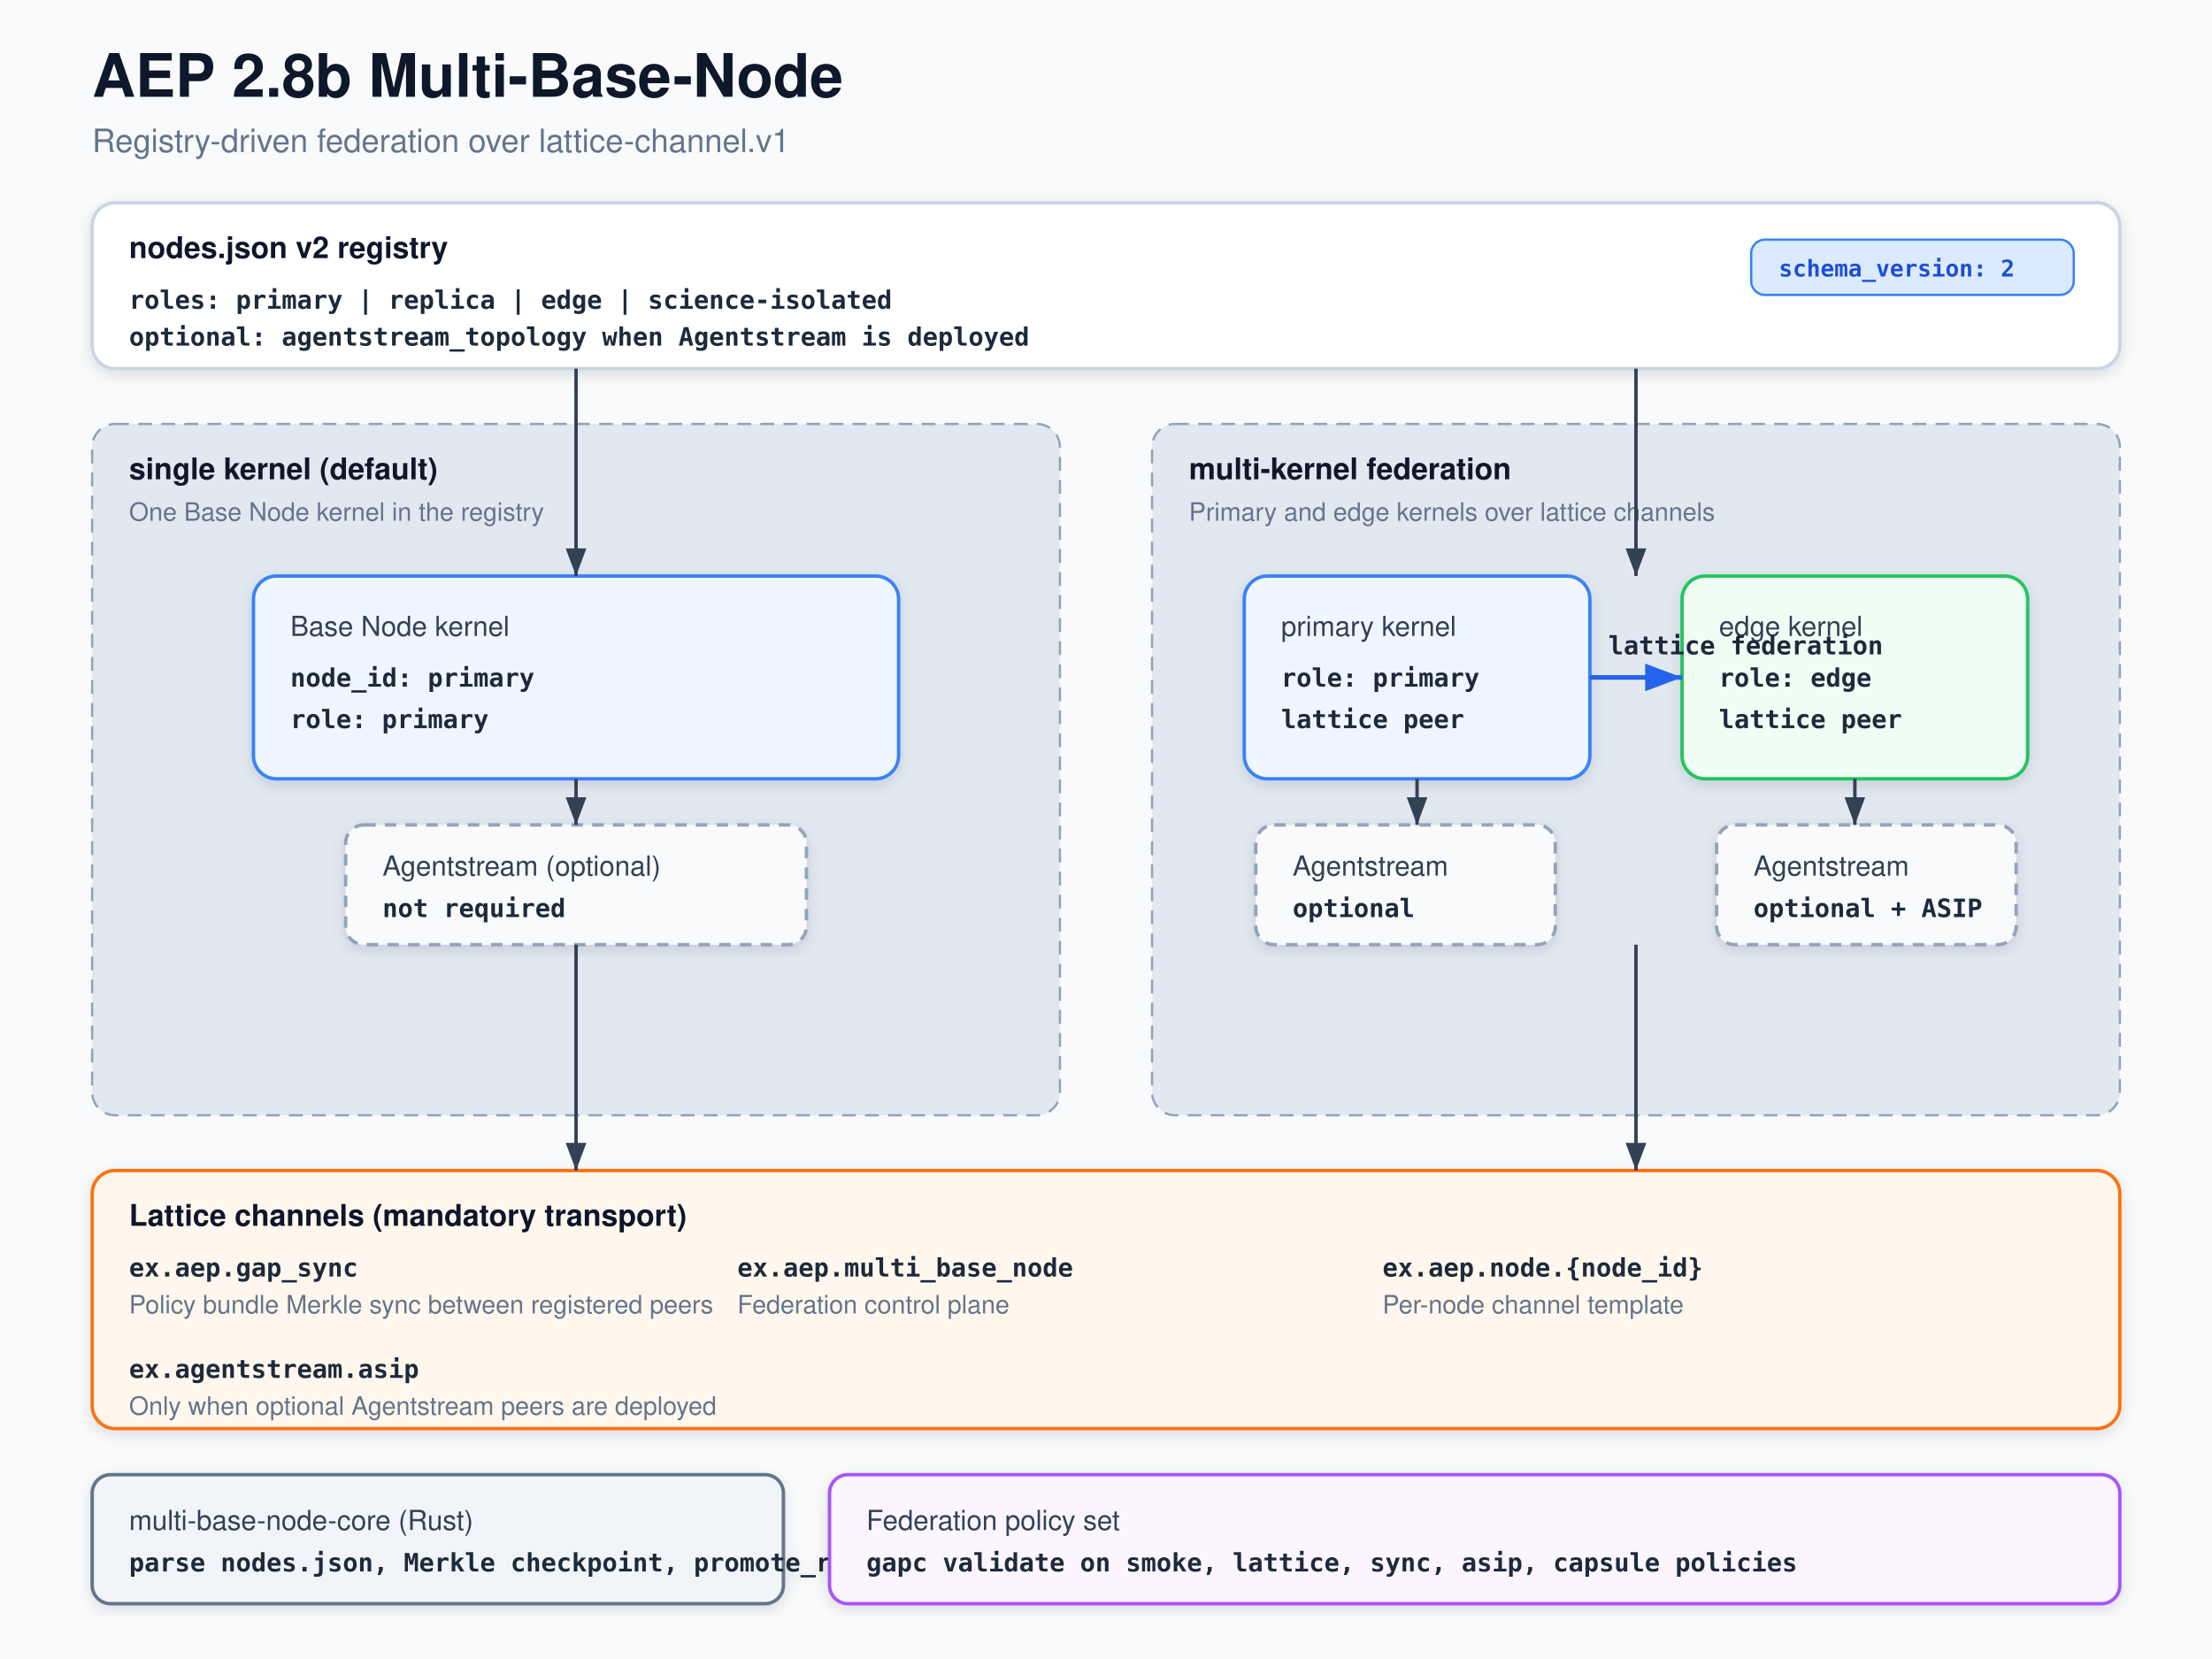
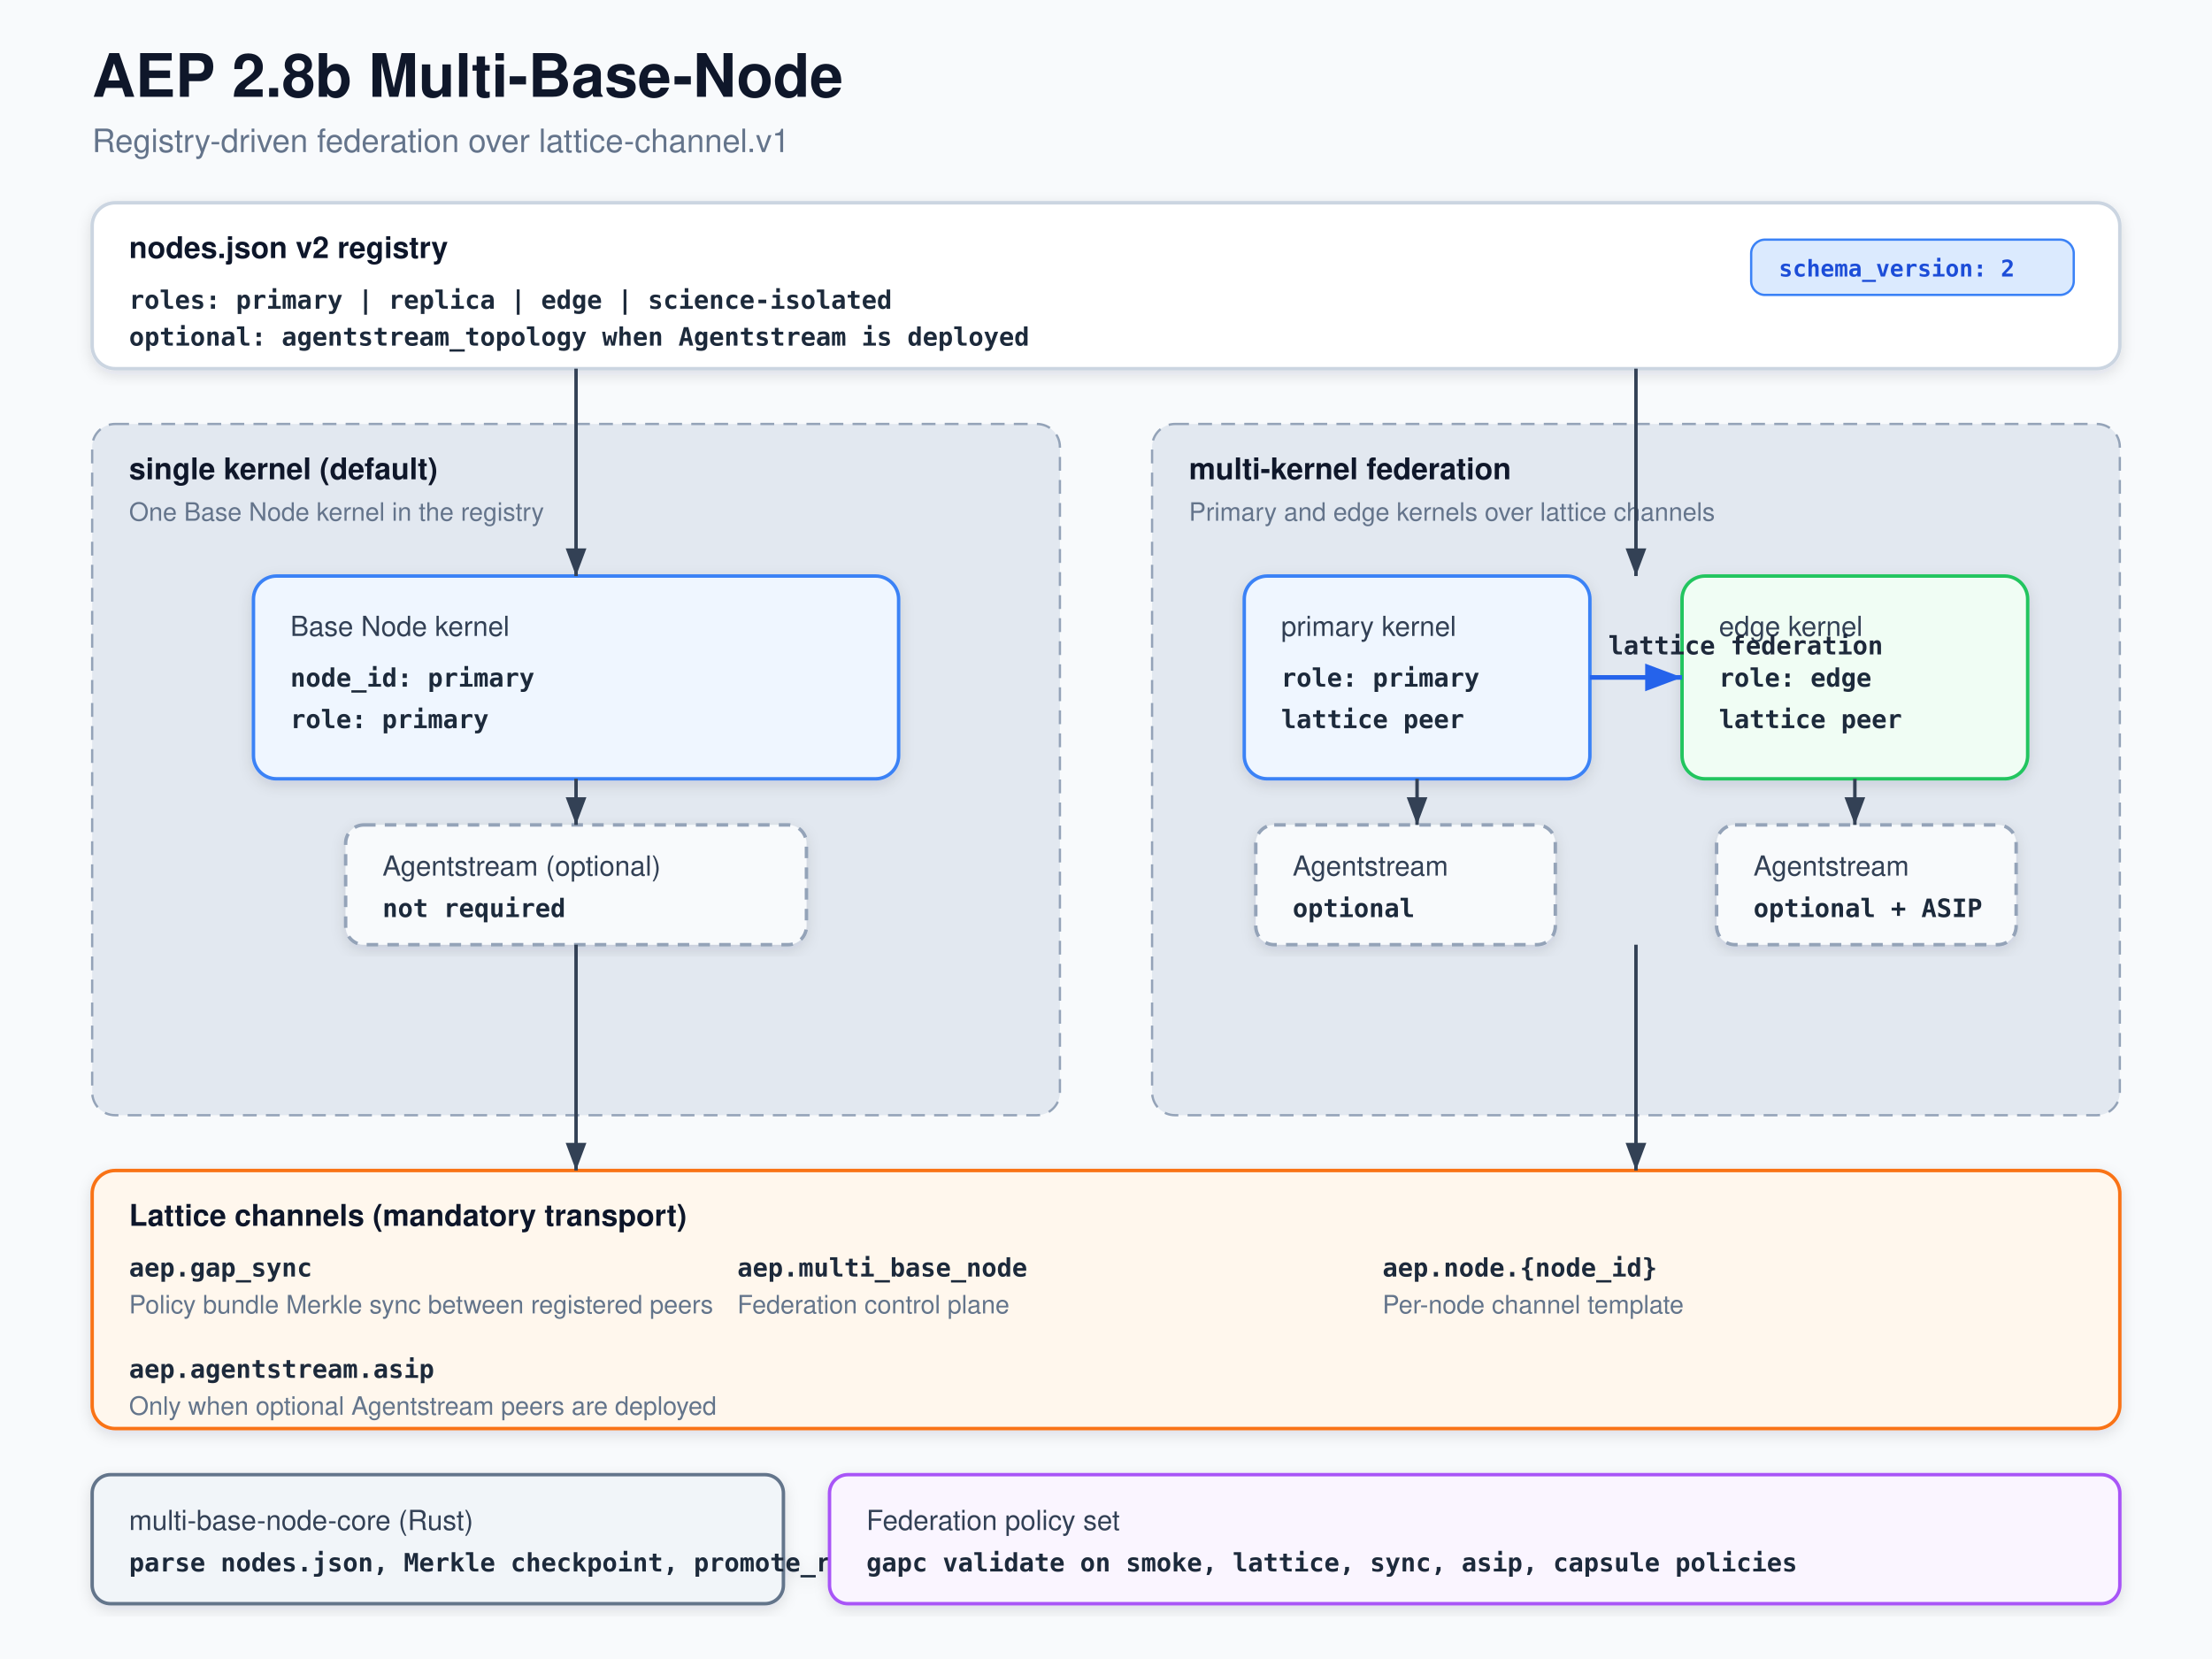
<svg xmlns="http://www.w3.org/2000/svg" viewBox="0 0 960 720" width="960" height="720" role="img" aria-labelledby="title desc">
  <defs>
    <marker id="arrow" markerWidth="10" markerHeight="10" refX="8" refY="3" orient="auto" markerUnits="strokeWidth">
      <path d="M0,0 L8,3 L0,6 Z" fill="#334155" />
    </marker>
    <marker id="arrow-blue" markerWidth="10" markerHeight="10" refX="8" refY="3" orient="auto" markerUnits="strokeWidth">
      <path d="M0,0 L8,3 L0,6 Z" fill="#2563eb" />
    </marker>
    <filter id="shadow" x="-10%" y="-10%" width="120%" height="120%">
      <feDropShadow dx="0" dy="2" stdDeviation="3" flood-color="#0f172a" flood-opacity="0.12" />
    </filter>
  </defs>
  <style>
    .bg { fill: #f8fafc; }
    .title { font: 600 26px -apple-system, BlinkMacSystemFont, 'Segoe UI', Helvetica, Arial, sans-serif; fill: #0f172a; }
    .subtitle { font: 400 14px -apple-system, BlinkMacSystemFont, 'Segoe UI', Helvetica, Arial, sans-serif; fill: #64748b; }
    .panel { fill: #ffffff; stroke: #cbd5e1; stroke-width: 1.5; }
    .panel-title { font: 600 13px -apple-system, BlinkMacSystemFont, 'Segoe UI', Helvetica, Arial, sans-serif; fill: #0f172a; }
    .label { font: 500 12px -apple-system, BlinkMacSystemFont, 'Segoe UI', Helvetica, Arial, sans-serif; fill: #334155; }
    .mono { font: 600 11px 'SF Mono', Menlo, Consolas, monospace; fill: #1e293b; }
    .caption { font: 400 11px -apple-system, BlinkMacSystemFont, 'Segoe UI', Helvetica, Arial, sans-serif; fill: #64748b; }
    .node-box { fill: #eff6ff; stroke: #3b82f6; stroke-width: 1.5; }
    .edge-box { fill: #f0fdf4; stroke: #22c55e; stroke-width: 1.5; }
    .optional-box { fill: #f8fafc; stroke: #94a3b8; stroke-width: 1.5; stroke-dasharray: 5 4; }
    .channel-box { fill: #fff7ed; stroke: #f97316; stroke-width: 1.5; }
    .policy-box { fill: #faf5ff; stroke: #a855f7; stroke-width: 1.5; }
    .crate-box { fill: #f1f5f9; stroke: #64748b; stroke-width: 1.5; }
    .lane { fill: #e2e8f0; stroke: #94a3b8; stroke-width: 1; stroke-dasharray: 6 4; }
    .arrow { stroke: #334155; stroke-width: 1.5; fill: none; marker-end: url(#arrow); }
    .arrow-blue { stroke: #2563eb; stroke-width: 2; fill: none; marker-end: url(#arrow-blue); }
    .badge { fill: #dbeafe; stroke: #3b82f6; stroke-width: 1; }
    .badge-text { font: 600 10px 'SF Mono', Menlo, Consolas, monospace; fill: #1d4ed8; }
  </style>
  <rect class="bg" x="0" y="0" width="960" height="720" />
  <text class="title" x="40" y="42">AEP 2.8b Multi-Base-Node</text>
  <text class="subtitle" x="40" y="66">Registry-driven federation over lattice-channel.v1</text>
  <g filter="url(#shadow)">
    <rect class="panel" x="40" y="88" width="880" height="72" rx="10" />
    <text class="panel-title" x="56" y="112">nodes.json v2 registry</text>
    <text class="mono" x="56" y="134">roles: primary | replica | edge | science-isolated</text>
    <text class="mono" x="56" y="150">optional: agentstream_topology when Agentstream is deployed</text>
    <rect class="badge" x="760" y="104" width="140" height="24" rx="6" />
    <text class="badge-text" x="772" y="120">schema_version: 2</text>
  </g>
  <rect class="lane" x="40" y="184" width="420" height="300" rx="10" />
  <text class="panel-title" x="56" y="208">single kernel (default)</text>
  <text class="caption" x="56" y="226">One Base Node kernel in the registry</text>
  <rect class="lane" x="500" y="184" width="420" height="300" rx="10" />
  <text class="panel-title" x="516" y="208">multi-kernel federation</text>
  <text class="caption" x="516" y="226">Primary and edge kernels over lattice channels</text>
  <g filter="url(#shadow)">
    <rect class="node-box" x="110" y="250" width="280" height="88" rx="10" />
    <text class="label" x="126" y="276">Base Node kernel</text>
    <text class="mono" x="126" y="298">node_id: primary</text>
    <text class="mono" x="126" y="316">role: primary</text>
  </g>
  <g filter="url(#shadow)">
    <rect class="optional-box" x="150" y="358" width="200" height="52" rx="8" />
    <text class="label" x="166" y="380">Agentstream (optional)</text>
    <text class="mono" x="166" y="398">not required</text>
  </g>
  <g filter="url(#shadow)">
    <rect class="node-box" x="540" y="250" width="150" height="88" rx="10" />
    <text class="label" x="556" y="276">primary kernel</text>
    <text class="mono" x="556" y="298">role: primary</text>
    <text class="mono" x="556" y="316">lattice peer</text>
  </g>
  <g filter="url(#shadow)">
    <rect class="edge-box" x="730" y="250" width="150" height="88" rx="10" />
    <text class="label" x="746" y="276">edge kernel</text>
    <text class="mono" x="746" y="298">role: edge</text>
    <text class="mono" x="746" y="316">lattice peer</text>
  </g>
  <line class="arrow-blue" x1="690" y1="294" x2="730" y2="294" />
  <text class="mono" x="698" y="284" fill="#2563eb">lattice federation</text>
  <g filter="url(#shadow)">
    <rect class="optional-box" x="545" y="358" width="130" height="52" rx="8" />
    <text class="label" x="561" y="380">Agentstream</text>
    <text class="mono" x="561" y="398">optional</text>
  </g>
  <g filter="url(#shadow)">
    <rect class="optional-box" x="745" y="358" width="130" height="52" rx="8" />
    <text class="label" x="761" y="380">Agentstream</text>
    <text class="mono" x="761" y="398">optional + ASIP</text>
  </g>
  <g filter="url(#shadow)">
    <rect class="channel-box" x="40" y="508" width="880" height="112" rx="10" />
    <text class="panel-title" x="56" y="532">Lattice channels (mandatory transport)</text>
-     <text class="mono" x="56" y="554">ex.aep.gap_sync</text>
+     <text class="mono" x="56" y="554">aep.gap_sync</text>
    <text class="caption" x="56" y="570">Policy bundle Merkle sync between registered peers</text>
-     <text class="mono" x="320" y="554">ex.aep.multi_base_node</text>
+     <text class="mono" x="320" y="554">aep.multi_base_node</text>
    <text class="caption" x="320" y="570">Federation control plane</text>
-     <text class="mono" x="600" y="554">ex.aep.node.{node_id}</text>
+     <text class="mono" x="600" y="554">aep.node.{node_id}</text>
    <text class="caption" x="600" y="570">Per-node channel template</text>
-     <text class="mono" x="56" y="598">ex.agentstream.asip</text>
+     <text class="mono" x="56" y="598">aep.agentstream.asip</text>
    <text class="caption" x="56" y="614">Only when optional Agentstream peers are deployed</text>
  </g>
  <g filter="url(#shadow)">
    <rect class="crate-box" x="40" y="640" width="300" height="56" rx="8" />
    <text class="label" x="56" y="664">multi-base-node-core (Rust)</text>
    <text class="mono" x="56" y="682">parse nodes.json, Merkle checkpoint, promote_replica</text>
  </g>
  <g filter="url(#shadow)">
    <rect class="policy-box" x="360" y="640" width="560" height="56" rx="8" />
    <text class="label" x="376" y="664">Federation policy set</text>
    <text class="mono" x="376" y="682">gapc validate on smoke, lattice, sync, asip, capsule policies</text>
  </g>
  <line class="arrow" x1="250" y1="160" x2="250" y2="250" />
  <line class="arrow" x1="710" y1="160" x2="710" y2="250" />
  <line class="arrow" x1="250" y1="338" x2="250" y2="358" />
  <line class="arrow" x1="615" y1="338" x2="615" y2="358" />
  <line class="arrow" x1="805" y1="338" x2="805" y2="358" />
  <line class="arrow" x1="250" y1="410" x2="250" y2="508" />
  <line class="arrow" x1="710" y1="410" x2="710" y2="508" />
</svg>
